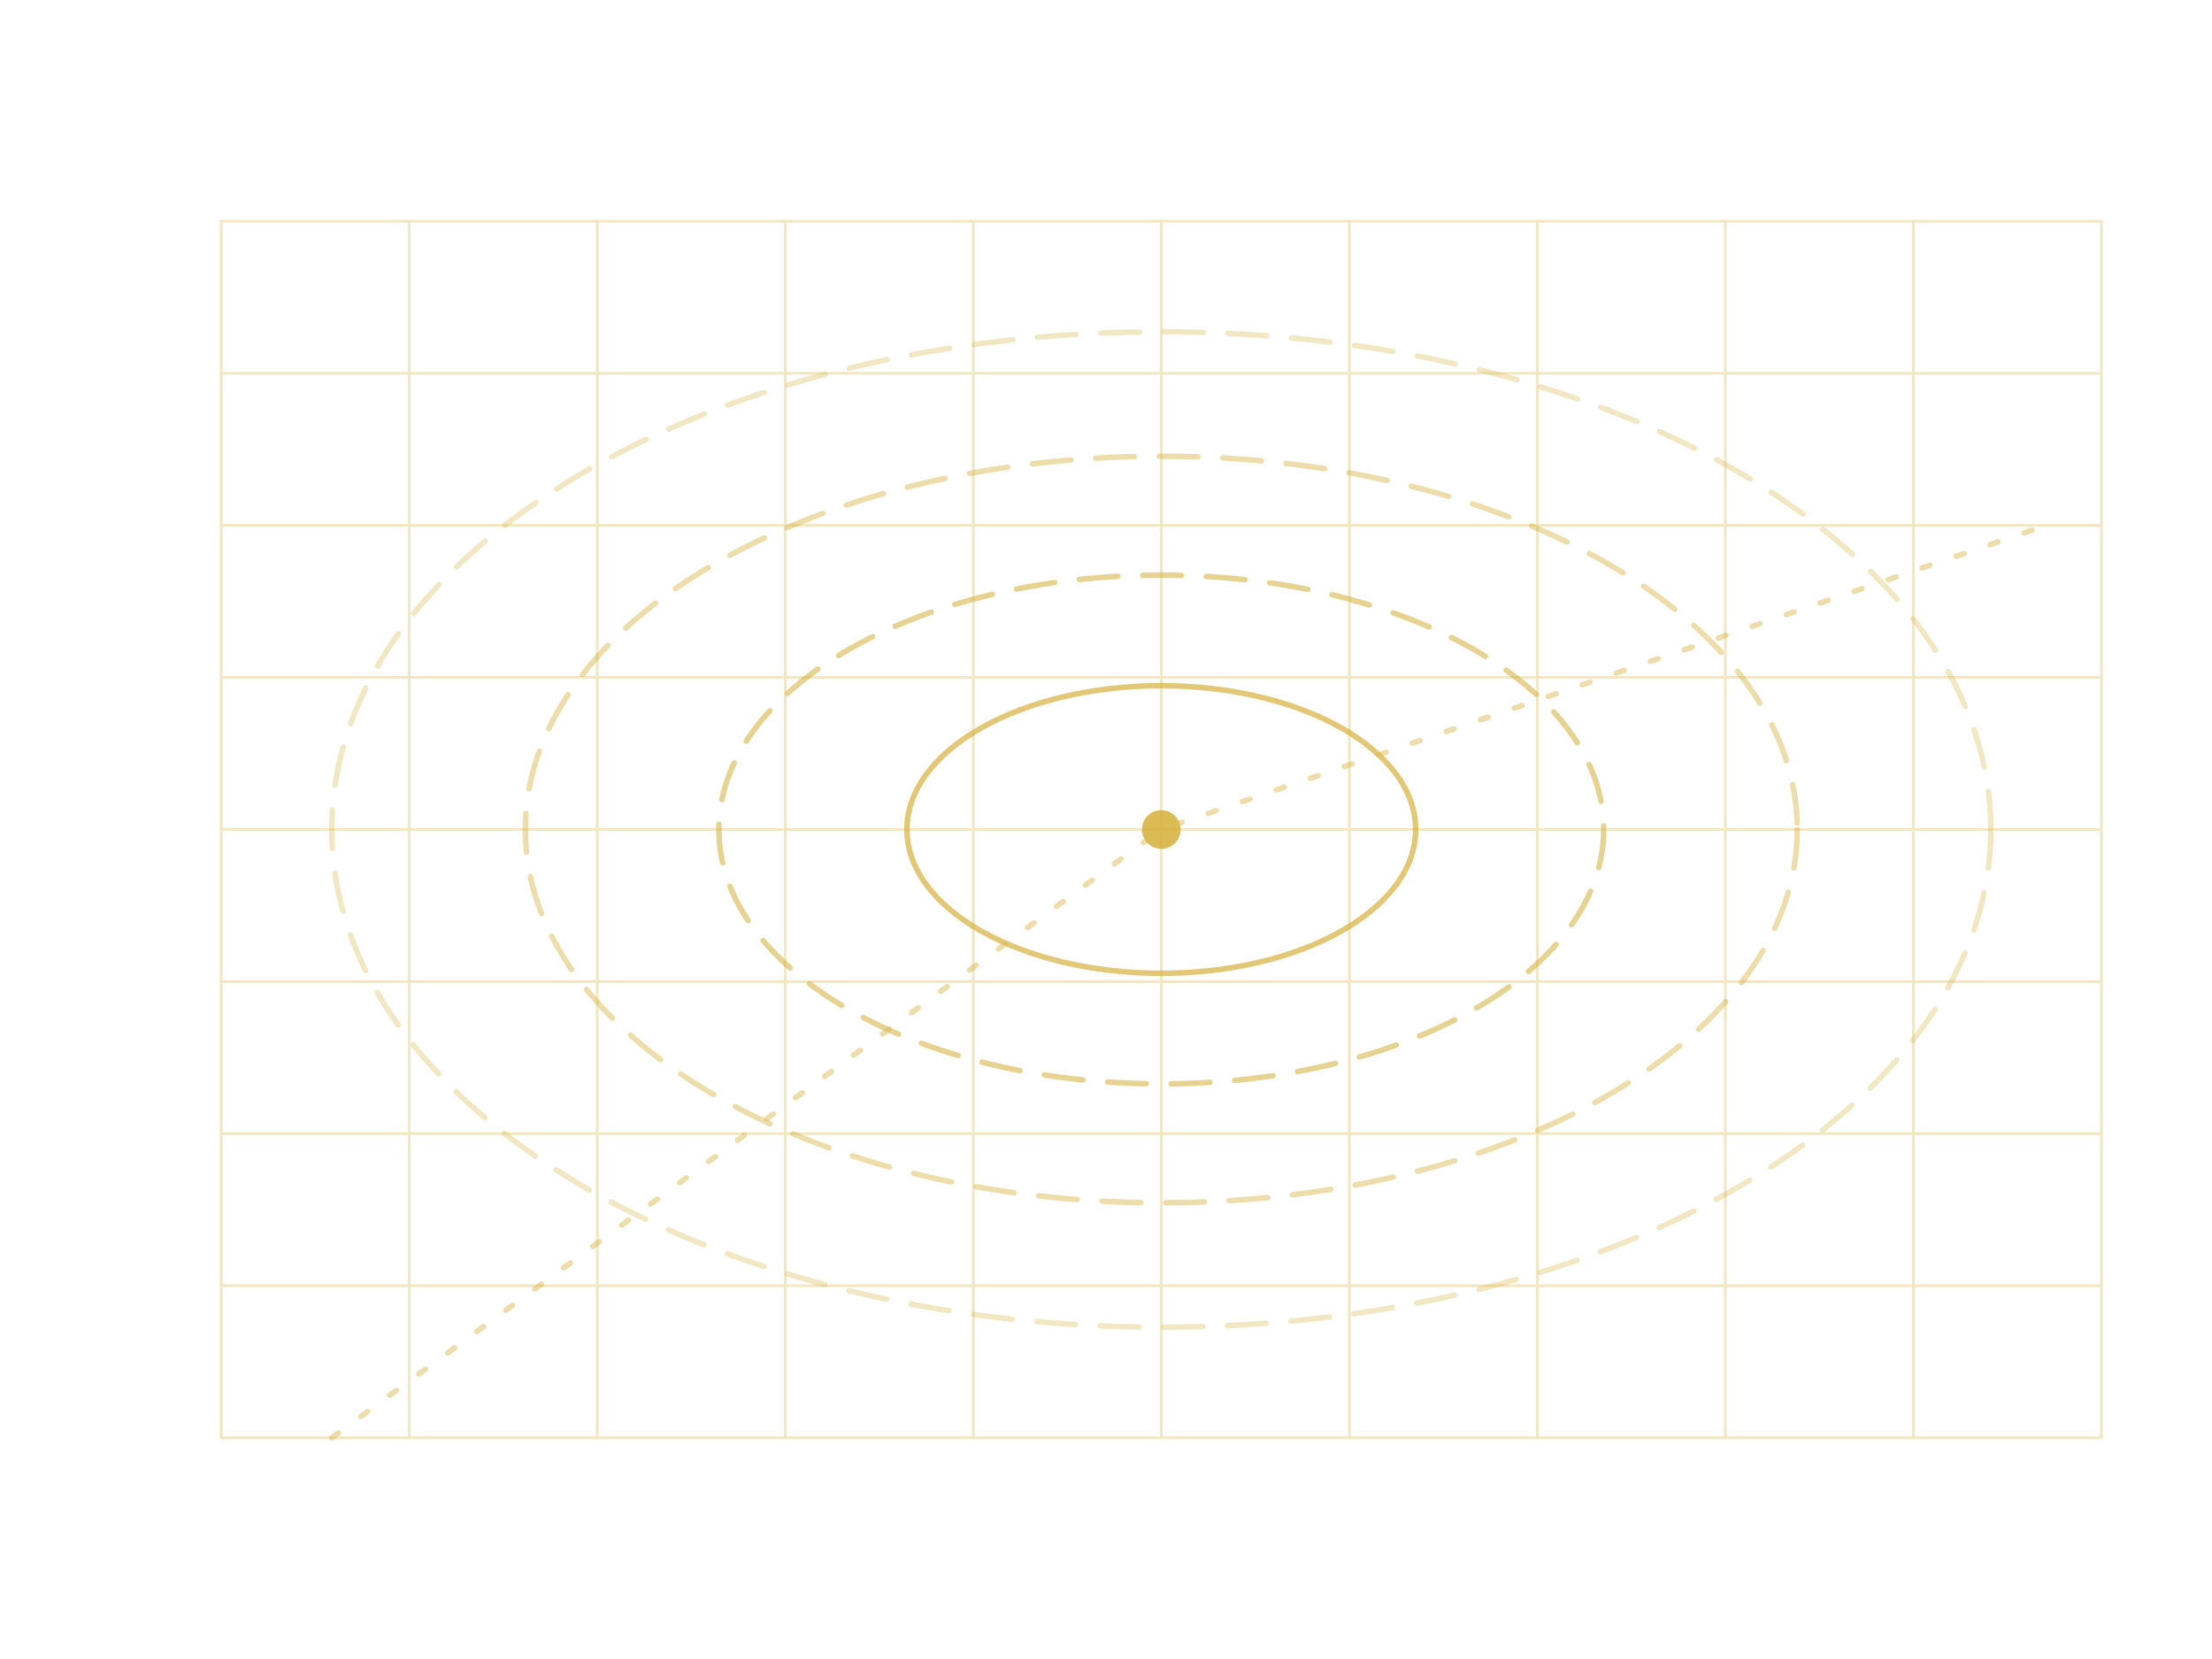
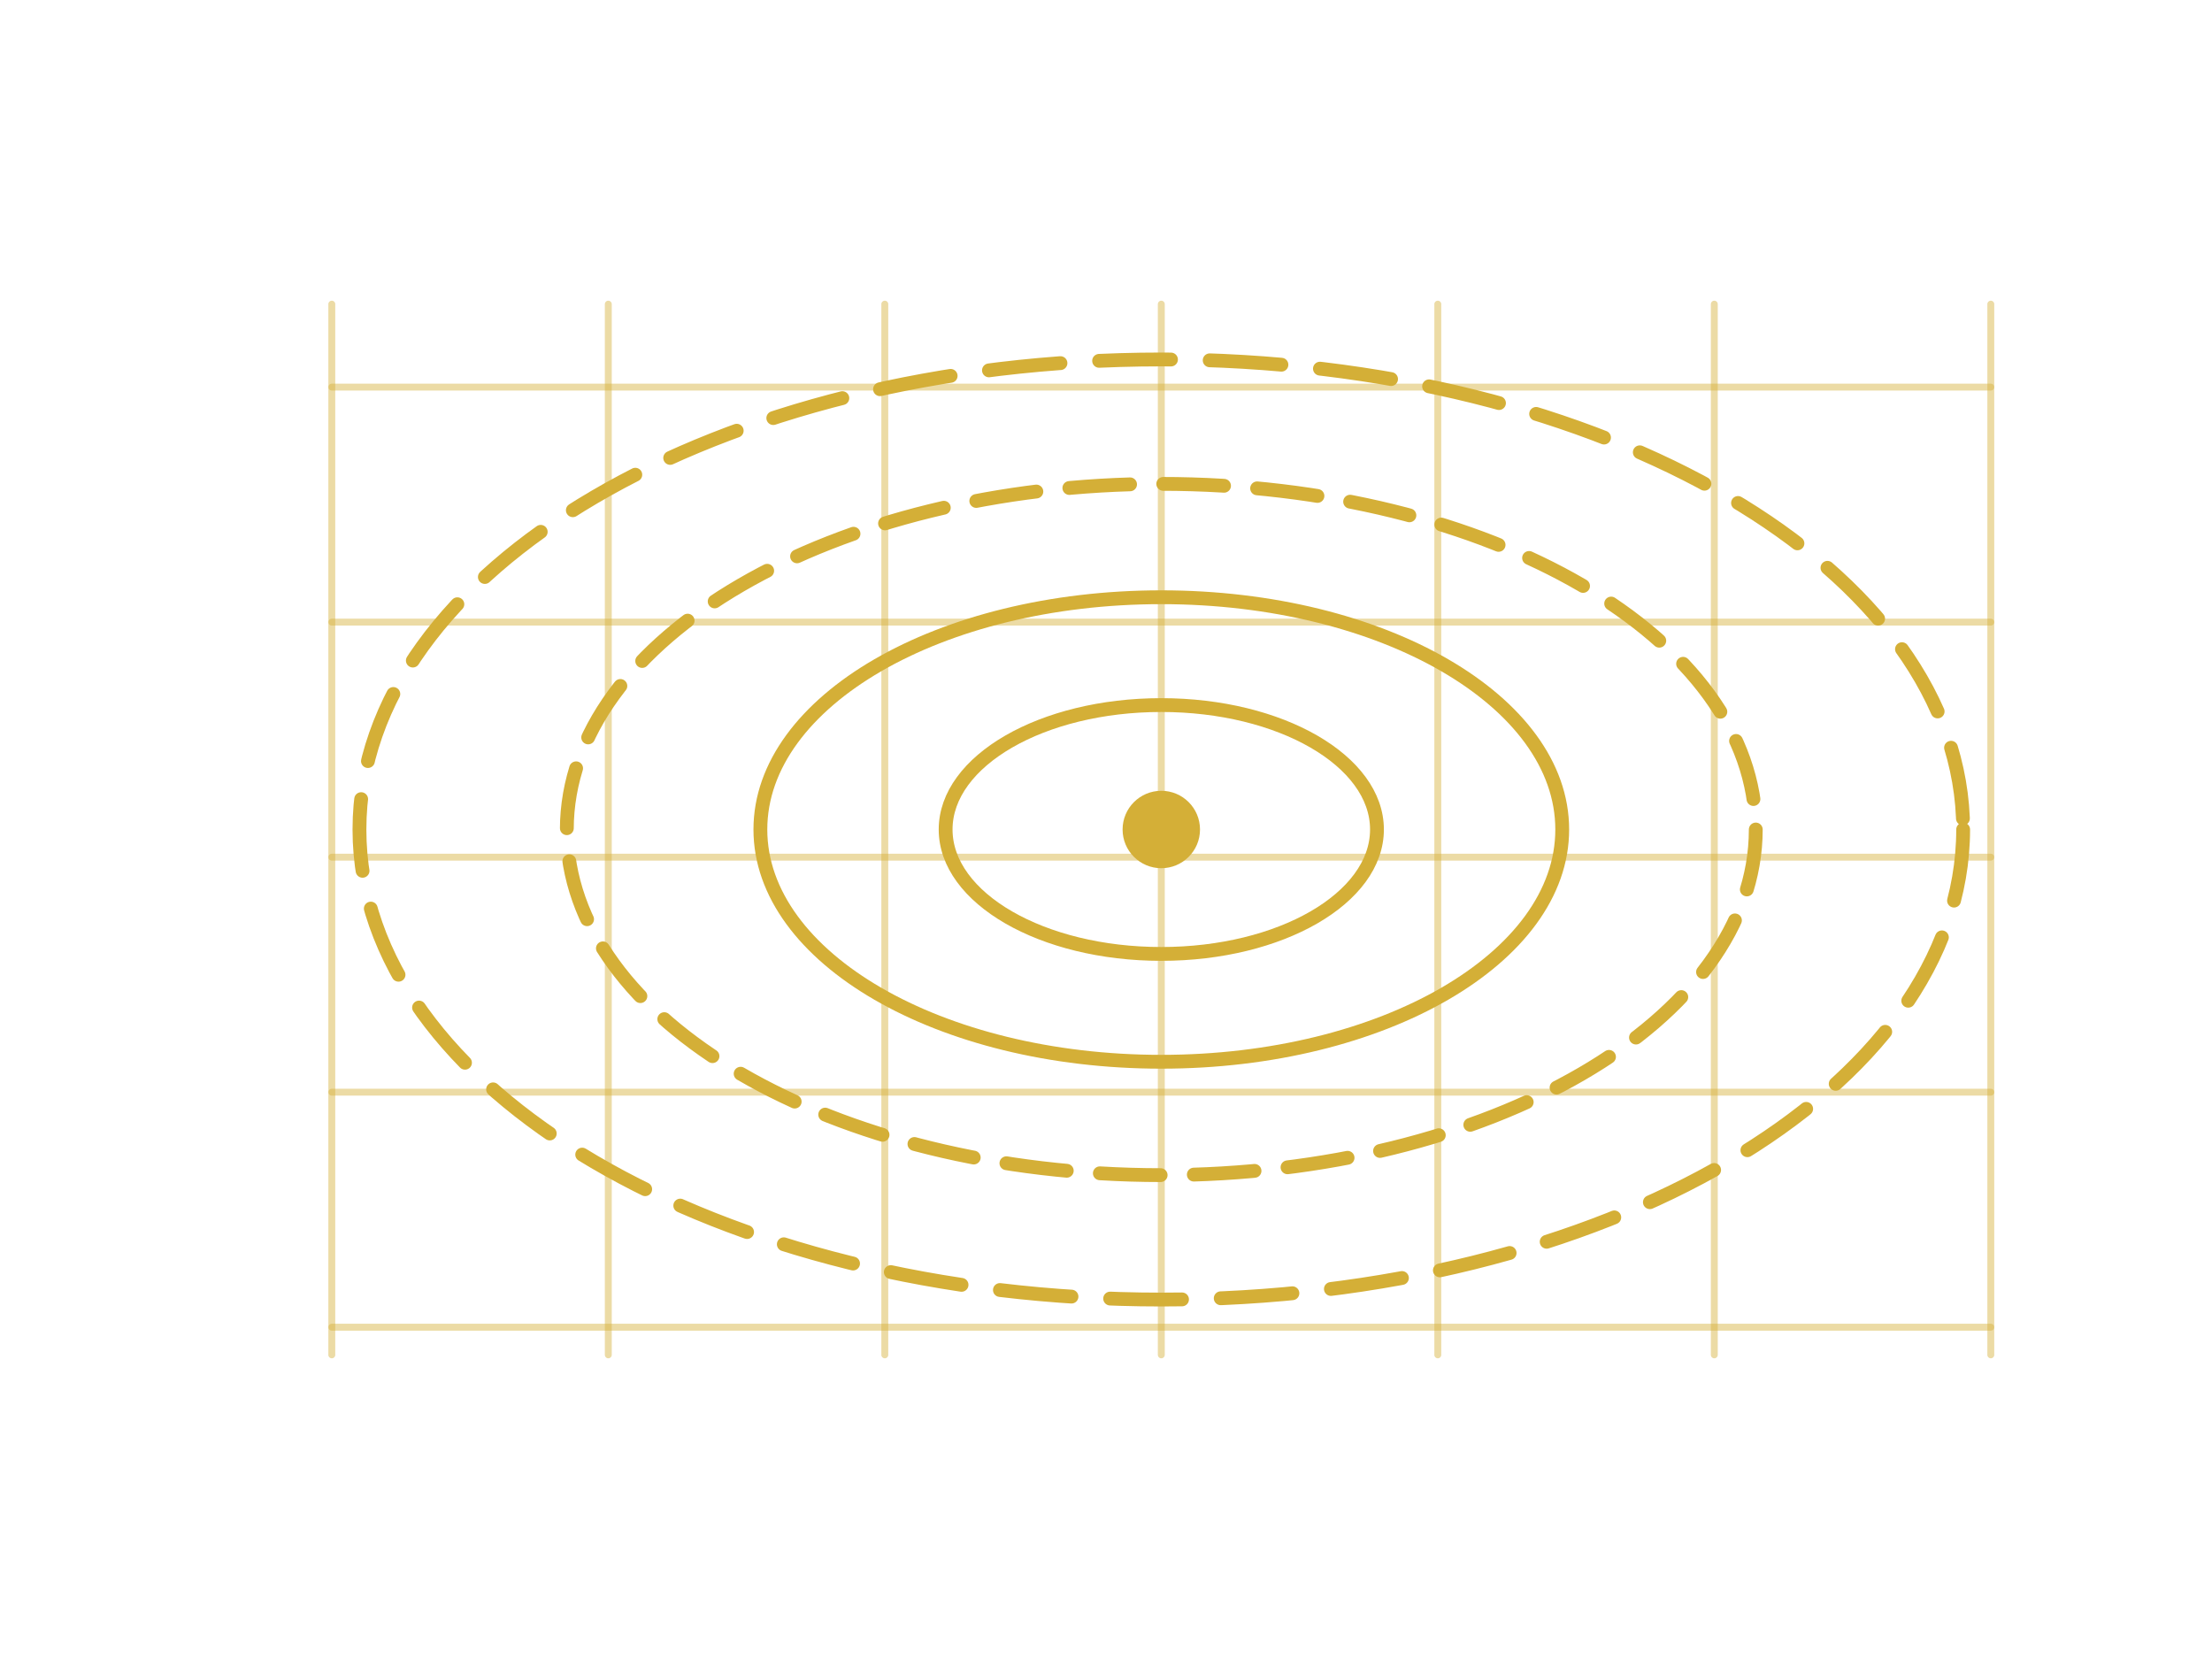
- <svg xmlns="http://www.w3.org/2000/svg" viewBox="0 0 800 600" fill="none" stroke="#d4af37" stroke-width="2" stroke-linecap="round" stroke-linejoin="round">
-   <g opacity="0.3">
-     <path d="M80 80 V520" stroke-width="1" />
-     <path d="M148 80 V520" stroke-width="1" />
-     <path d="M216 80 V520" stroke-width="1" />
-     <path d="M284 80 V520" stroke-width="1" />
-     <path d="M352 80 V520" stroke-width="1" />
-     <path d="M420 80 V520" stroke-width="1" />
-     <path d="M488 80 V520" stroke-width="1" />
-     <path d="M556 80 V520" stroke-width="1" />
-     <path d="M624 80 V520" stroke-width="1" />
-     <path d="M692 80 V520" stroke-width="1" />
-     <path d="M760 80 V520" stroke-width="1" />
-     <path d="M80 80 H760" stroke-width="1" />
-     <path d="M80 135 H760" stroke-width="1" />
-     <path d="M80 190 H760" stroke-width="1" />
-     <path d="M80 245 H760" stroke-width="1" />
-     <path d="M80 300 H760" stroke-width="1" />
-     <path d="M80 355 H760" stroke-width="1" />
-     <path d="M80 410 H760" stroke-width="1" />
-     <path d="M80 465 H760" stroke-width="1" />
-     <path d="M80 520 H760" stroke-width="1" />
-   </g>
-   <g opacity="0.85">
-     <ellipse cx="420" cy="300" rx="300" ry="180" opacity="0.35" stroke-dasharray="14 9" />
-     <ellipse cx="420" cy="300" rx="230" ry="135" opacity="0.50" stroke-dasharray="14 9" />
-     <ellipse cx="420" cy="300" rx="160" ry="92" opacity="0.65" stroke-dasharray="14 9" />
-     <ellipse cx="420" cy="300" rx="92" ry="52" opacity="0.80" />
-     <circle cx="420" cy="300" r="7" fill="#d4af37" stroke="none" />
-     <path d="M120 520 L420 300 L740 190" opacity="0.5" stroke-dasharray="3 10" />
-   </g>
+ <svg xmlns="http://www.w3.org/2000/svg" viewBox="0 0 800 600" fill="none" stroke="#d4af37" stroke-linecap="round" stroke-linejoin="round">
+   <path d="M120 110 V490" stroke-width="2.5" opacity="0.45" />
+   <path d="M220 110 V490" stroke-width="2.5" opacity="0.45" />
+   <path d="M320 110 V490" stroke-width="2.5" opacity="0.45" />
+   <path d="M420 110 V490" stroke-width="2.5" opacity="0.45" />
+   <path d="M520 110 V490" stroke-width="2.5" opacity="0.45" />
+   <path d="M620 110 V490" stroke-width="2.5" opacity="0.45" />
+   <path d="M720 110 V490" stroke-width="2.5" opacity="0.45" />
+   <path d="M120 140 H720" stroke-width="2.5" opacity="0.45" />
+   <path d="M120 225 H720" stroke-width="2.5" opacity="0.45" />
+   <path d="M120 310 H720" stroke-width="2.5" opacity="0.45" />
+   <path d="M120 395 H720" stroke-width="2.5" opacity="0.45" />
+   <path d="M120 480 H720" stroke-width="2.5" opacity="0.45" />
+   <ellipse cx="420" cy="300" rx="290" ry="170" stroke-width="5" stroke-dasharray="26 14" />
+   <ellipse cx="420" cy="300" rx="215" ry="125" stroke-width="5" stroke-dasharray="22 12" />
+   <ellipse cx="420" cy="300" rx="145" ry="84" stroke-width="5" />
+   <ellipse cx="420" cy="300" rx="78" ry="45" stroke-width="5" />
+   <circle cx="420" cy="300" r="14" fill="#d4af37" stroke="none" />
</svg>
